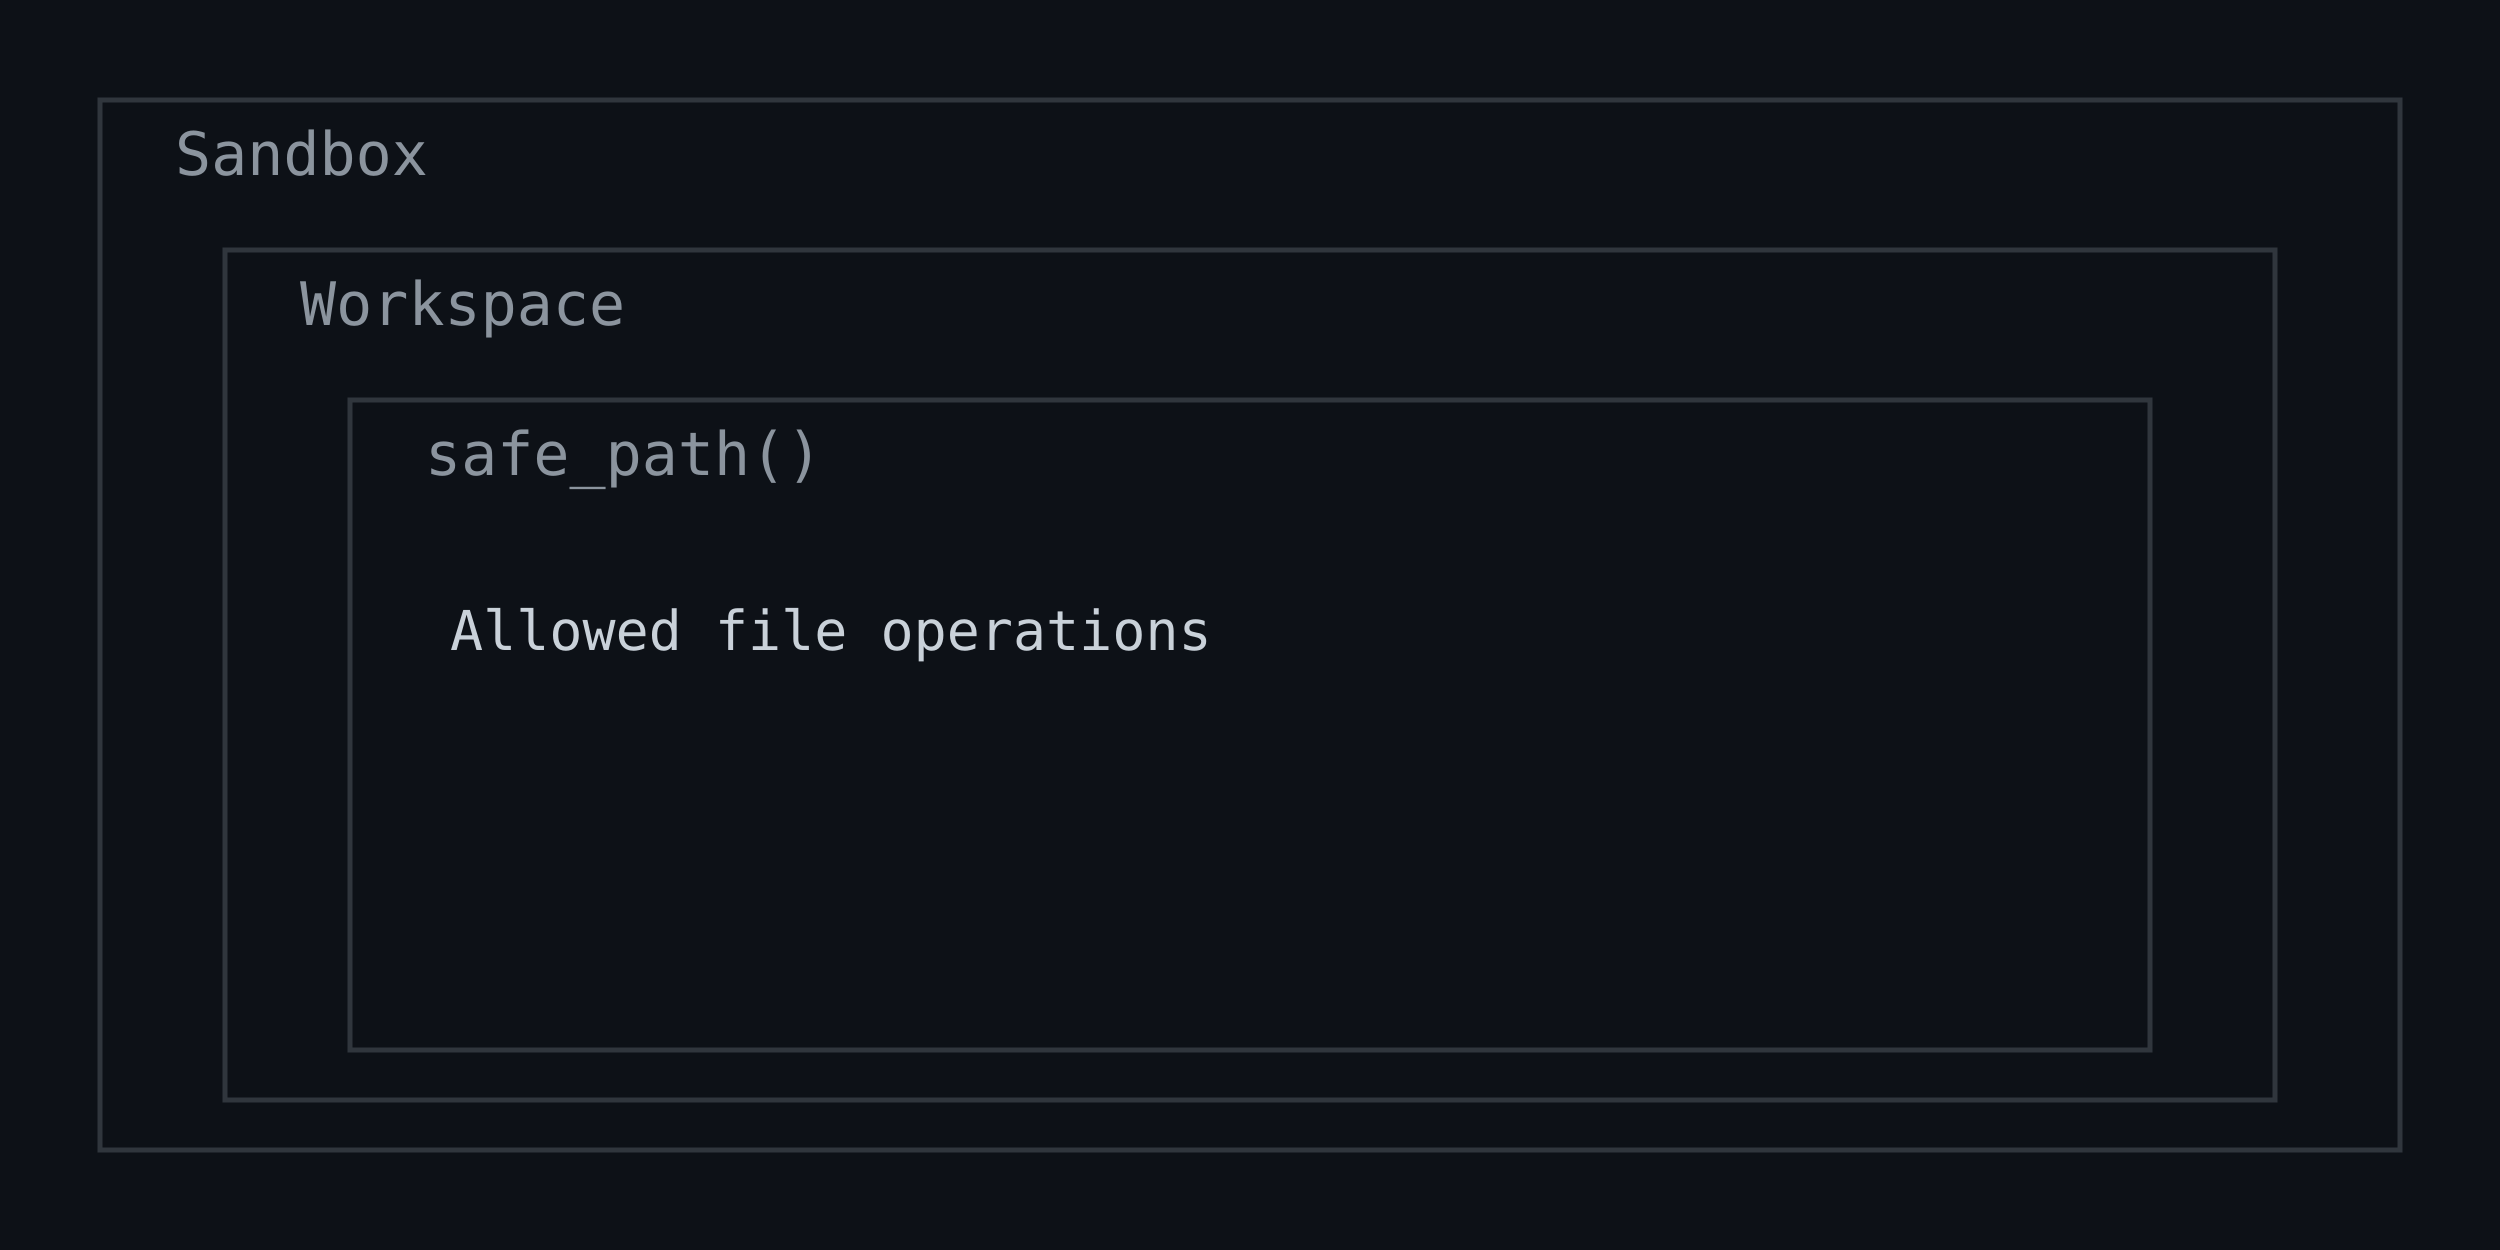
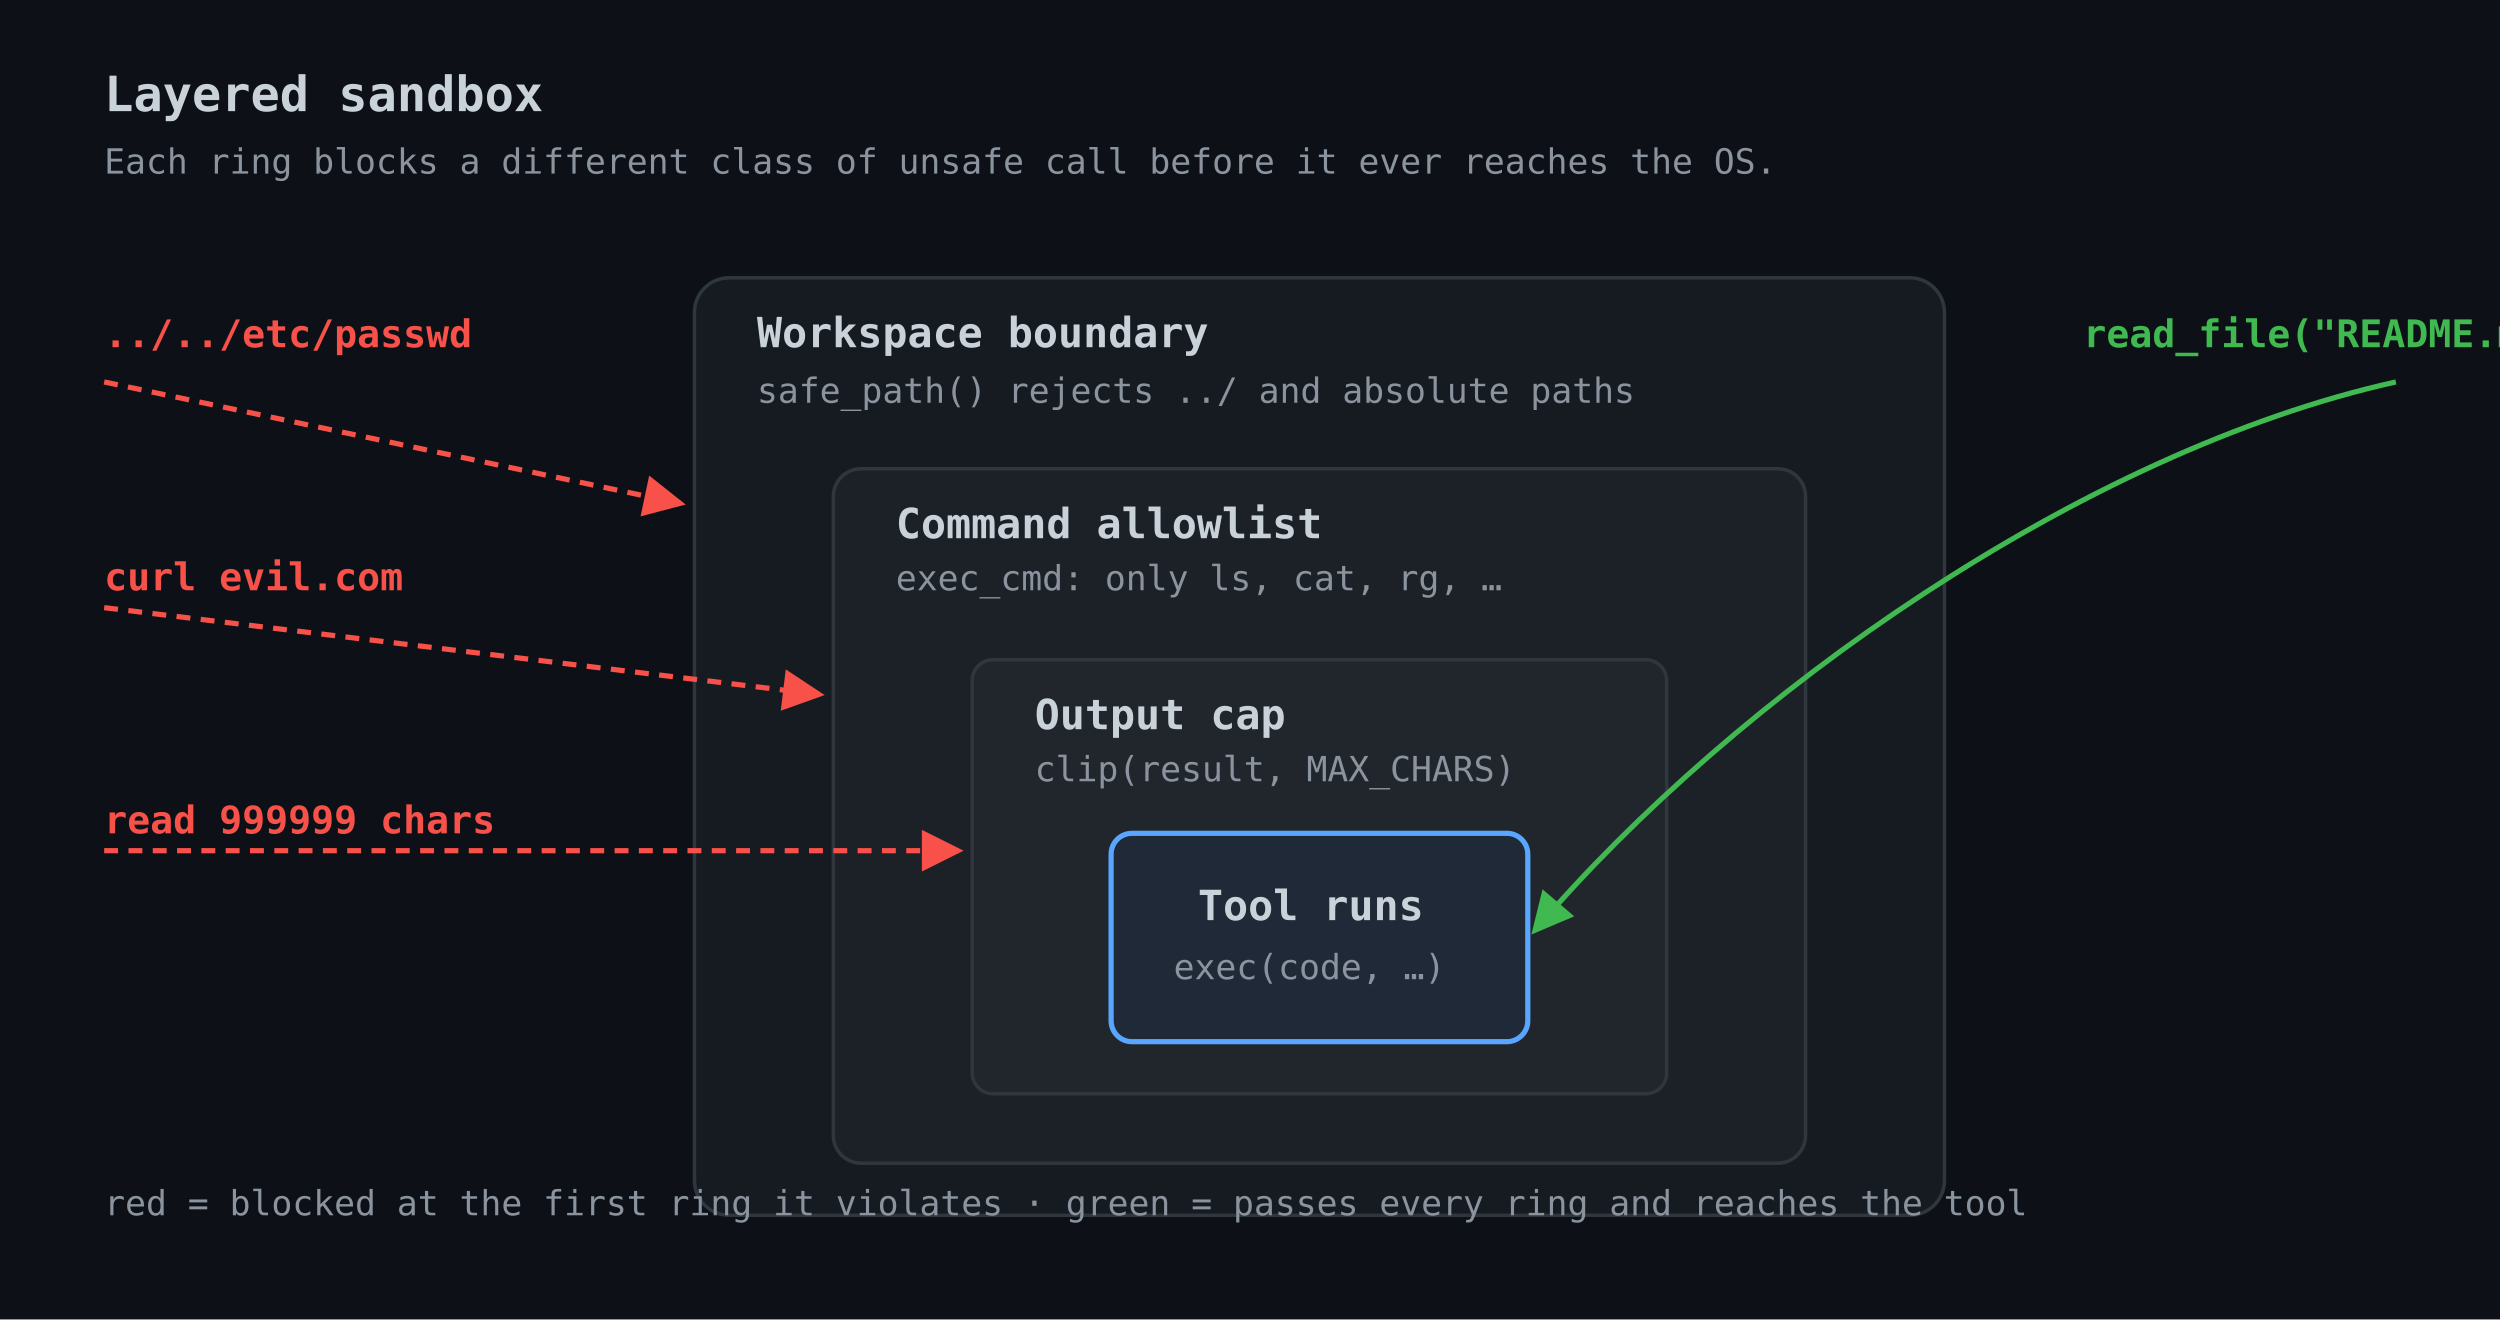
- <svg xmlns="http://www.w3.org/2000/svg" viewBox="0 0 500 250">
-   <rect width="500" height="250" fill="#0d1117" />
-   <rect x="20" y="20" width="460" height="210" stroke="#30363d" stroke-width="1" fill="none" />
-   <text x="35" y="35" font-family="'JetBrains Mono', 'Fira Code', 'SF Mono', Consolas, monospace" font-size="12" fill="#8b949e">Sandbox</text>
-   <rect x="45" y="50" width="410" height="170" stroke="#30363d" stroke-width="1" fill="none" />
-   <text x="60" y="65" font-family="'JetBrains Mono', 'Fira Code', 'SF Mono', Consolas, monospace" font-size="12" fill="#8b949e">Workspace</text>
-   <rect x="70" y="80" width="360" height="130" stroke="#30363d" stroke-width="1" fill="none" />
-   <text x="85" y="95" font-family="'JetBrains Mono', 'Fira Code', 'SF Mono', Consolas, monospace" font-size="12" fill="#8b949e">safe_path()</text>
-   <text x="90" y="130" font-family="'JetBrains Mono', 'Fira Code', 'SF Mono', Consolas, monospace" font-size="11" fill="#c9d1d9">Allowed file operations</text>
+ <svg xmlns="http://www.w3.org/2000/svg" viewBox="0 0 720 380" role="img" aria-label="Layered sandbox: each ring rejects a class of unsafe operations before tools run.">
+   <defs>
+     <style>
+       text { font-family: 'JetBrains Mono', 'Fira Code', 'SF Mono', Consolas, monospace; }
+       .title { font-size: 14px; fill: #c9d1d9; font-weight: 700; }
+       .layer { font-size: 12px; fill: #c9d1d9; font-weight: 700; }
+       .dim { font-size: 10px; fill: #8b949e; }
+       .ok { font-size: 11px; fill: #3fb950; font-weight: 700; }
+       .deny { font-size: 11px; fill: #f85149; font-weight: 700; }
+       .ring1 { fill: #161b22; stroke: #30363d; stroke-width: 1; }
+       .ring2 { fill: #1c2128; stroke: #30363d; stroke-width: 1; }
+       .ring3 { fill: #21262d; stroke: #30363d; stroke-width: 1; }
+       .ring4 { fill: #1f2937; stroke: #58a6ff; stroke-width: 1.5; }
+       .denyline { stroke: #f85149; stroke-width: 1.5; fill: none; stroke-dasharray: 4 3; }
+       .okline { stroke: #3fb950; stroke-width: 1.5; fill: none; }
+     </style>
+     <marker id="dx" markerWidth="9" markerHeight="9" refX="7" refY="4" orient="auto">
+       <path d="M0,0 L8,4 L0,8 z" fill="#f85149" />
+     </marker>
+     <marker id="ok" markerWidth="9" markerHeight="9" refX="7" refY="4" orient="auto">
+       <path d="M0,0 L8,4 L0,8 z" fill="#3fb950" />
+     </marker>
+   </defs>
+   <rect width="720" height="380" fill="#0d1117" />
+   <text x="30" y="32" class="title">Layered sandbox</text>
+   <text x="30" y="50" class="dim">Each ring blocks a different class of unsafe call before it ever reaches the OS.</text>
+   <rect class="ring1" x="200" y="80" width="360" height="270" rx="10" />
+   <text x="218" y="100" class="layer">Workspace boundary</text>
+   <text x="218" y="116" class="dim">safe_path() rejects ../ and absolute paths</text>
+   <rect class="ring2" x="240" y="135" width="280" height="200" rx="8" />
+   <text x="258" y="155" class="layer">Command allowlist</text>
+   <text x="258" y="170" class="dim">exec_cmd: only ls, cat, rg, …</text>
+   <rect class="ring3" x="280" y="190" width="200" height="125" rx="6" />
+   <text x="298" y="210" class="layer">Output cap</text>
+   <text x="298" y="225" class="dim">clip(result, MAX_CHARS)</text>
+   <rect class="ring4" x="320" y="240" width="120" height="60" rx="6" />
+   <text x="345" y="265" class="layer">Tool runs</text>
+   <text x="338" y="282" class="dim">exec(code, …)</text>
+   <text x="30" y="100" class="deny">../../etc/passwd</text>
+   <path d="M 30 110 L 196 145" class="denyline" marker-end="url(#dx)" />
+   <text x="30" y="170" class="deny">curl evil.com</text>
+   <path d="M 30 175 L 236 200" class="denyline" marker-end="url(#dx)" />
+   <text x="30" y="240" class="deny">read 999999 chars</text>
+   <path d="M 30 245 L 276 245" class="denyline" marker-end="url(#dx)" />
+   <text x="600" y="100" class="ok">read_file("README.md")</text>
+   <path d="M 690 110 C 600 130 500 200 442 268" class="okline" marker-end="url(#ok)" />
+   <text x="30" y="350" class="dim">red = blocked at the first ring it violates · green = passes every ring and reaches the tool</text>
</svg>
